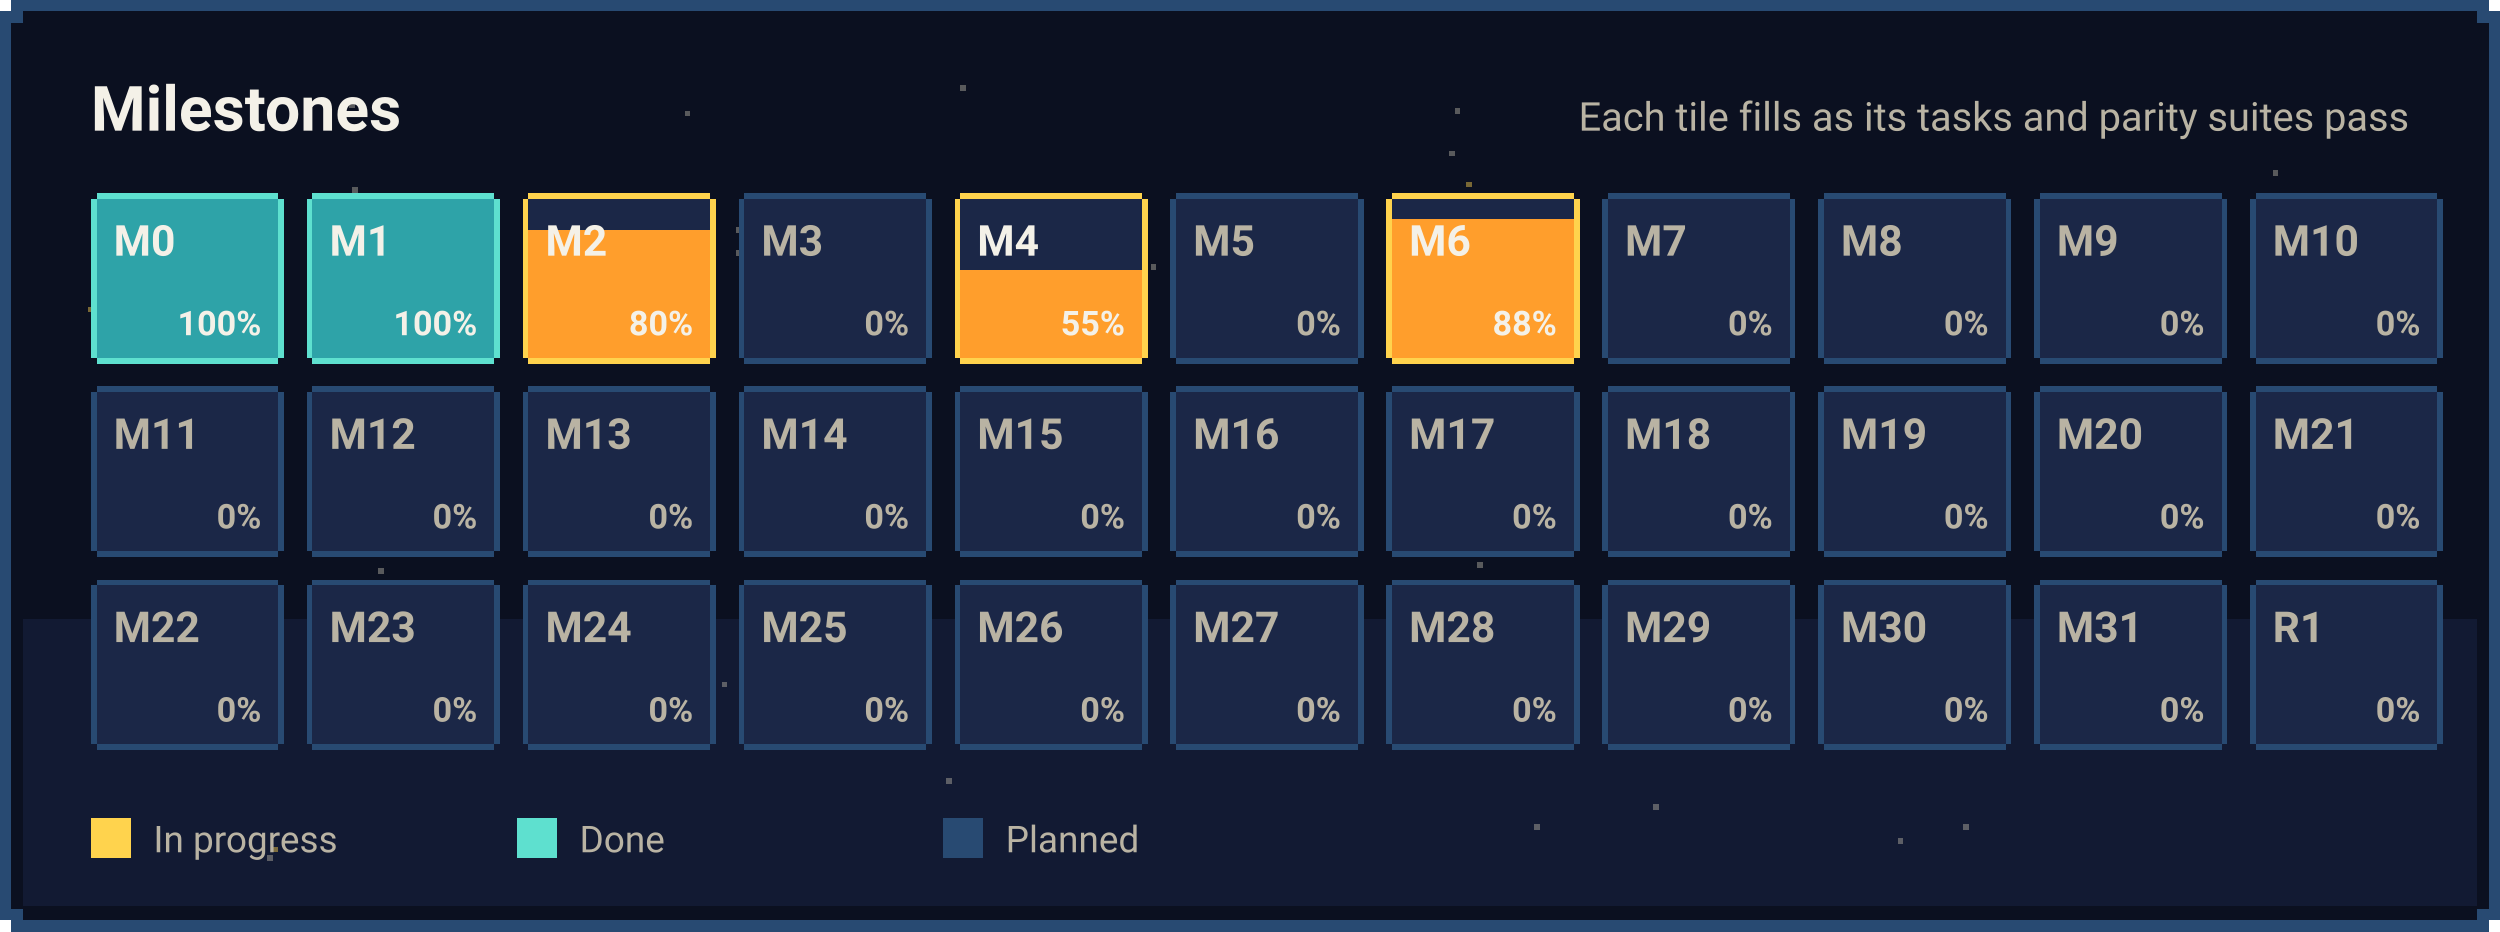
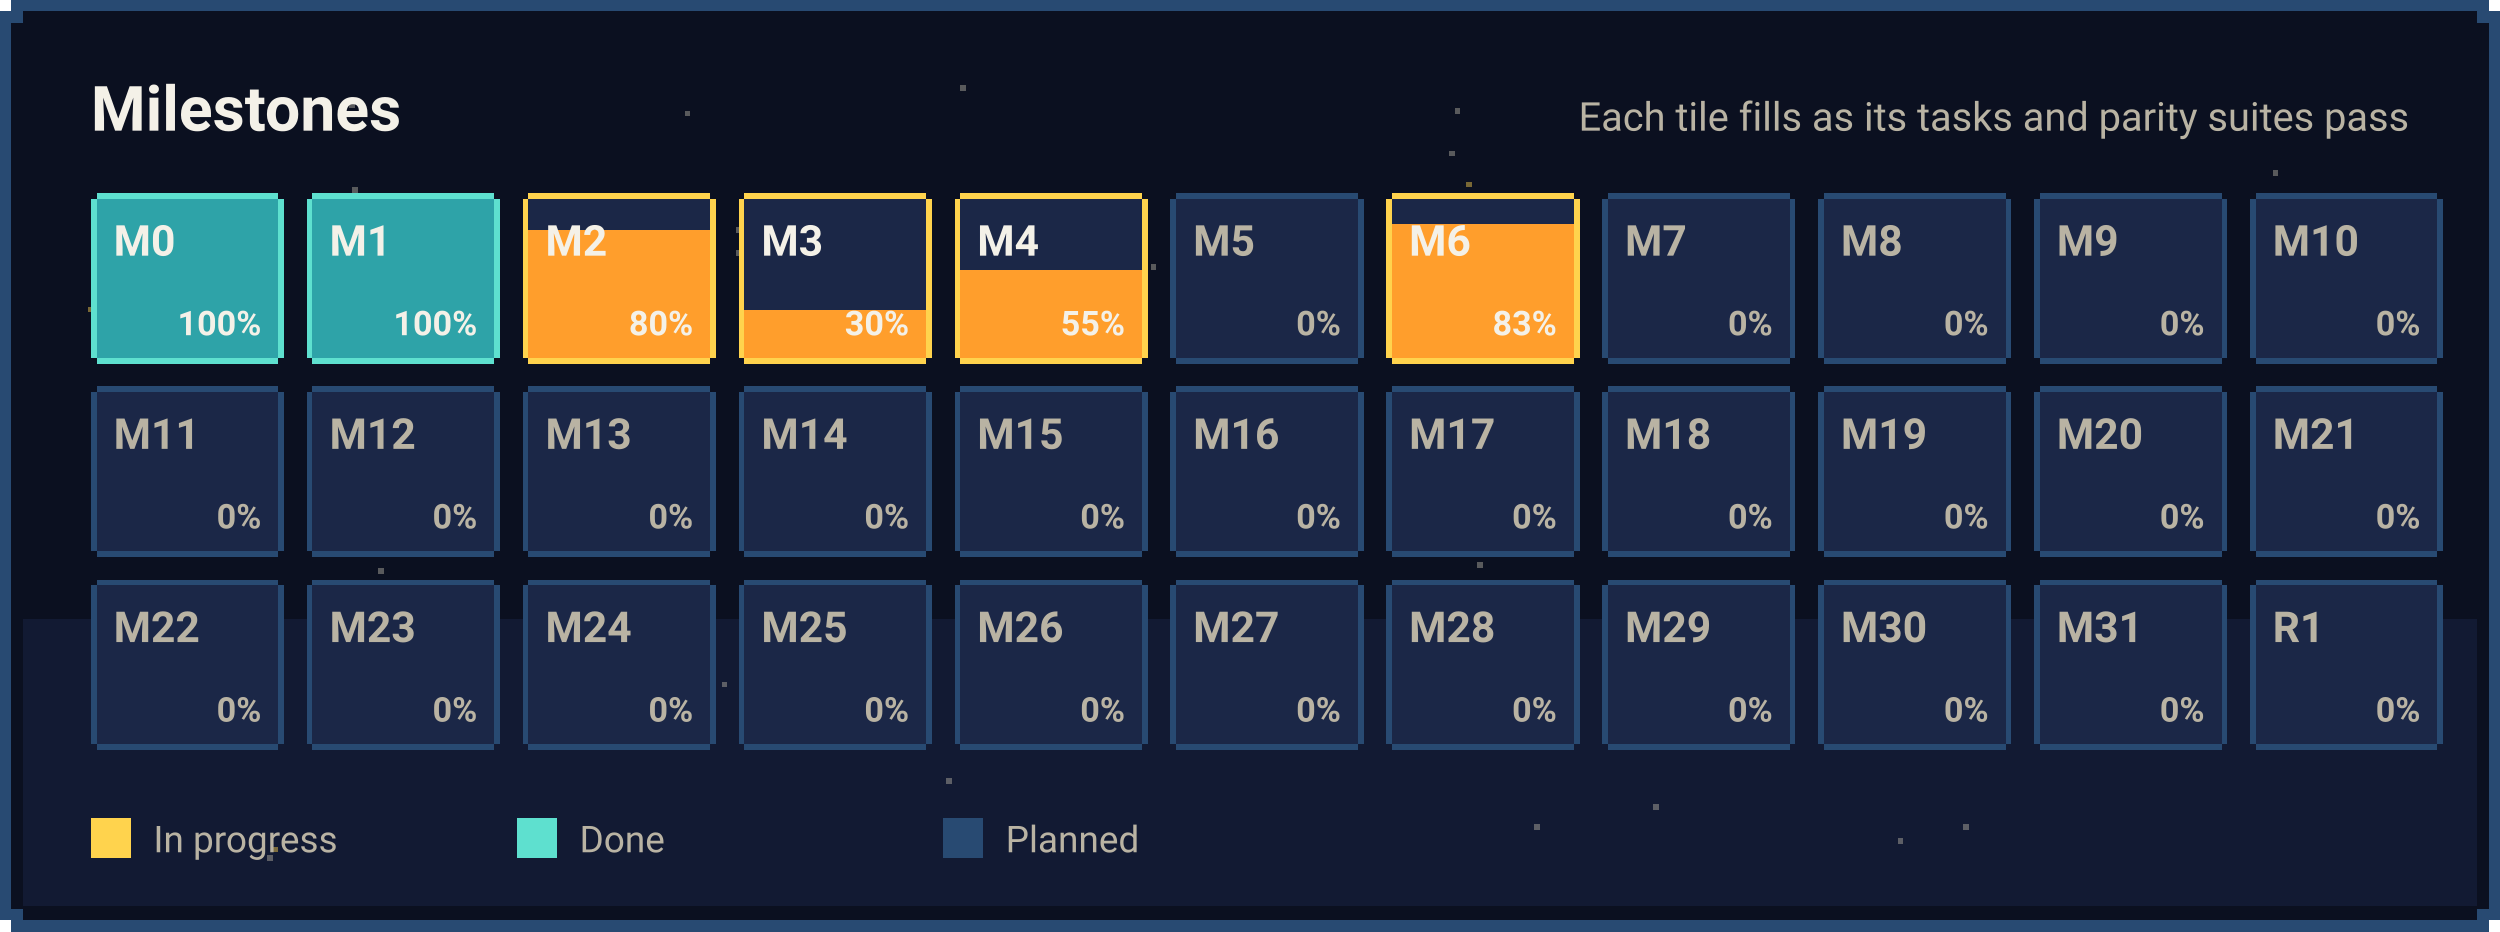
<svg xmlns="http://www.w3.org/2000/svg" width="880" height="328" viewBox="0 0 880 328" shape-rendering="crispEdges">
  <rect x="4" y="0" width="872" height="328" fill="#284A72" />
  <rect x="0" y="4" width="880" height="320" fill="#284A72" />
  <rect x="8" y="4" width="864" height="320" fill="#0B1020" />
  <rect x="4" y="8" width="872" height="312" fill="#0B1020" />
  <rect x="8" y="218" width="864" height="101" fill="#121A33" />
  <rect x="76" y="99" width="2" height="2" fill="#B9B3A3" opacity="0.45" />
  <rect x="607" y="159" width="2" height="2" fill="#FFD34D" opacity="0.45" />
  <rect x="478" y="148" width="2" height="2" fill="#B9B3A3" opacity="0.45" />
  <rect x="609" y="250" width="2" height="2" fill="#B9B3A3" opacity="0.45" />
  <rect x="93" y="138" width="2" height="2" fill="#B9B3A3" opacity="0.45" />
  <rect x="762" y="179" width="2" height="2" fill="#B9B3A3" opacity="0.45" />
  <rect x="133" y="200" width="2" height="2" fill="#B9B3A3" opacity="0.45" />
  <rect x="535" y="238" width="2" height="2" fill="#FFD34D" opacity="0.45" />
  <rect x="691" y="290" width="2" height="2" fill="#B9B3A3" opacity="0.45" />
  <rect x="259" y="80" width="2" height="2" fill="#B9B3A3" opacity="0.45" />
  <rect x="250" y="156" width="2" height="2" fill="#B9B3A3" opacity="0.45" />
  <rect x="90" y="252" width="2" height="2" fill="#B9B3A3" opacity="0.45" />
  <rect x="582" y="283" width="2" height="2" fill="#B9B3A3" opacity="0.45" />
  <rect x="512" y="38" width="2" height="2" fill="#B9B3A3" opacity="0.45" />
  <rect x="540" y="290" width="2" height="2" fill="#B9B3A3" opacity="0.45" />
  <rect x="434" y="179" width="2" height="2" fill="#B9B3A3" opacity="0.45" />
  <rect x="510" y="53" width="2" height="2" fill="#B9B3A3" opacity="0.45" />
  <rect x="242" y="166" width="2" height="2" fill="#B9B3A3" opacity="0.45" />
  <rect x="154" y="120" width="2" height="2" fill="#B9B3A3" opacity="0.45" />
  <rect x="599" y="211" width="2" height="2" fill="#B9B3A3" opacity="0.45" />
  <rect x="516" y="64" width="2" height="2" fill="#FFD34D" opacity="0.45" />
  <rect x="338" y="30" width="2" height="2" fill="#B9B3A3" opacity="0.45" />
  <rect x="254" y="240" width="2" height="2" fill="#B9B3A3" opacity="0.45" />
  <rect x="800" y="60" width="2" height="2" fill="#B9B3A3" opacity="0.45" />
  <rect x="238" y="172" width="2" height="2" fill="#B9B3A3" opacity="0.45" />
  <rect x="318" y="191" width="2" height="2" fill="#FFD34D" opacity="0.45" />
  <rect x="231" y="152" width="2" height="2" fill="#B9B3A3" opacity="0.45" />
  <rect x="687" y="77" width="2" height="2" fill="#B9B3A3" opacity="0.45" />
  <rect x="429" y="217" width="2" height="2" fill="#FFD34D" opacity="0.45" />
  <rect x="96" y="298" width="2" height="2" fill="#FFD34D" opacity="0.45" />
  <rect x="124" y="66" width="2" height="2" fill="#B9B3A3" opacity="0.45" />
  <rect x="259" y="88" width="2" height="2" fill="#B9B3A3" opacity="0.45" />
  <rect x="241" y="39" width="2" height="2" fill="#B9B3A3" opacity="0.45" />
  <rect x="94" y="301" width="2" height="2" fill="#B9B3A3" opacity="0.45" />
  <rect x="31" y="108" width="2" height="2" fill="#FFD34D" opacity="0.45" />
  <rect x="532" y="204" width="2" height="2" fill="#B9B3A3" opacity="0.45" />
  <rect x="34" y="102" width="2" height="2" fill="#B9B3A3" opacity="0.45" />
  <rect x="794" y="169" width="2" height="2" fill="#FFD34D" opacity="0.45" />
  <rect x="687" y="168" width="2" height="2" fill="#B9B3A3" opacity="0.45" />
  <rect x="586" y="89" width="2" height="2" fill="#FFD34D" opacity="0.45" />
  <rect x="520" y="198" width="2" height="2" fill="#B9B3A3" opacity="0.45" />
  <rect x="218" y="222" width="2" height="2" fill="#B9B3A3" opacity="0.45" />
  <rect x="123" y="36" width="2" height="2" fill="#B9B3A3" opacity="0.45" />
  <rect x="117" y="254" width="2" height="2" fill="#FFD34D" opacity="0.45" />
  <rect x="668" y="295" width="2" height="2" fill="#B9B3A3" opacity="0.45" />
  <rect x="383" y="221" width="2" height="2" fill="#B9B3A3" opacity="0.45" />
  <rect x="333" y="274" width="2" height="2" fill="#B9B3A3" opacity="0.45" />
  <rect x="405" y="93" width="2" height="2" fill="#B9B3A3" opacity="0.45" />
  <text x="32" y="46" font-family="'Pixelify Sans', ui-sans-serif, system-ui, -apple-system, 'Segoe UI', Roboto, sans-serif" font-size="22" font-weight="700" fill="#F4F1E8" text-anchor="start">Milestones</text>
  <text x="848" y="46" font-family="'Pixelify Sans', ui-sans-serif, system-ui, -apple-system, 'Segoe UI', Roboto, sans-serif" font-size="14" font-weight="400" fill="#B9B3A3" text-anchor="end">Each tile fills as its tasks and parity suites pass</text>
  <rect x="34" y="68" width="64" height="60" fill="#5EE0CF" />
  <rect x="32" y="70" width="68" height="56" fill="#5EE0CF" />
  <rect x="34" y="70" width="64" height="56" fill="#2EA3A8" />
  <text x="40" y="90" font-family="'Pixelify Sans', ui-sans-serif, system-ui, -apple-system, 'Segoe UI', Roboto, sans-serif" font-size="15" font-weight="700" fill="#F4F1E8" text-anchor="start">M0</text>
  <text x="92" y="118" font-family="'Pixelify Sans', ui-sans-serif, system-ui, -apple-system, 'Segoe UI', Roboto, sans-serif" font-size="12" font-weight="600" fill="#F4F1E8" text-anchor="end">100%</text>
  <rect x="110" y="68" width="64" height="60" fill="#5EE0CF" />
  <rect x="108" y="70" width="68" height="56" fill="#5EE0CF" />
  <rect x="110" y="70" width="64" height="56" fill="#2EA3A8" />
  <text x="116" y="90" font-family="'Pixelify Sans', ui-sans-serif, system-ui, -apple-system, 'Segoe UI', Roboto, sans-serif" font-size="15" font-weight="700" fill="#F4F1E8" text-anchor="start">M1</text>
  <text x="168" y="118" font-family="'Pixelify Sans', ui-sans-serif, system-ui, -apple-system, 'Segoe UI', Roboto, sans-serif" font-size="12" font-weight="600" fill="#F4F1E8" text-anchor="end">100%</text>
  <rect x="186" y="68" width="64" height="60" fill="#FFD34D" />
  <rect x="184" y="70" width="68" height="56" fill="#FFD34D" />
  <rect x="186" y="70" width="64" height="56" fill="#1B2747" />
  <rect x="186" y="81" width="64" height="45" fill="#FF9E2C" />
  <text x="192" y="90" font-family="'Pixelify Sans', ui-sans-serif, system-ui, -apple-system, 'Segoe UI', Roboto, sans-serif" font-size="15" font-weight="700" fill="#F4F1E8" text-anchor="start">M2</text>
  <text x="244" y="118" font-family="'Pixelify Sans', ui-sans-serif, system-ui, -apple-system, 'Segoe UI', Roboto, sans-serif" font-size="12" font-weight="600" fill="#F4F1E8" text-anchor="end">80%</text>
-   <rect x="262" y="68" width="64" height="60" fill="#284A72" />
-   <rect x="260" y="70" width="68" height="56" fill="#284A72" />
+   <rect x="262" y="68" width="64" height="60" fill="#FFD34D" />
+   <rect x="260" y="70" width="68" height="56" fill="#FFD34D" />
  <rect x="262" y="70" width="64" height="56" fill="#1B2747" />
-   <text x="268" y="90" font-family="'Pixelify Sans', ui-sans-serif, system-ui, -apple-system, 'Segoe UI', Roboto, sans-serif" font-size="15" font-weight="700" fill="#B9B3A3" text-anchor="start">M3</text>
-   <text x="320" y="118" font-family="'Pixelify Sans', ui-sans-serif, system-ui, -apple-system, 'Segoe UI', Roboto, sans-serif" font-size="12" font-weight="600" fill="#B9B3A3" text-anchor="end">0%</text>
+   <rect x="262" y="109" width="64" height="17" fill="#FF9E2C" />
+   <text x="268" y="90" font-family="'Pixelify Sans', ui-sans-serif, system-ui, -apple-system, 'Segoe UI', Roboto, sans-serif" font-size="15" font-weight="700" fill="#F4F1E8" text-anchor="start">M3</text>
+   <text x="320" y="118" font-family="'Pixelify Sans', ui-sans-serif, system-ui, -apple-system, 'Segoe UI', Roboto, sans-serif" font-size="12" font-weight="600" fill="#F4F1E8" text-anchor="end">30%</text>
  <rect x="338" y="68" width="64" height="60" fill="#FFD34D" />
  <rect x="336" y="70" width="68" height="56" fill="#FFD34D" />
  <rect x="338" y="70" width="64" height="56" fill="#1B2747" />
  <rect x="338" y="95" width="64" height="31" fill="#FF9E2C" />
  <text x="344" y="90" font-family="'Pixelify Sans', ui-sans-serif, system-ui, -apple-system, 'Segoe UI', Roboto, sans-serif" font-size="15" font-weight="700" fill="#F4F1E8" text-anchor="start">M4</text>
  <text x="396" y="118" font-family="'Pixelify Sans', ui-sans-serif, system-ui, -apple-system, 'Segoe UI', Roboto, sans-serif" font-size="12" font-weight="600" fill="#F4F1E8" text-anchor="end">55%</text>
  <rect x="414" y="68" width="64" height="60" fill="#284A72" />
  <rect x="412" y="70" width="68" height="56" fill="#284A72" />
  <rect x="414" y="70" width="64" height="56" fill="#1B2747" />
  <text x="420" y="90" font-family="'Pixelify Sans', ui-sans-serif, system-ui, -apple-system, 'Segoe UI', Roboto, sans-serif" font-size="15" font-weight="700" fill="#B9B3A3" text-anchor="start">M5</text>
  <text x="472" y="118" font-family="'Pixelify Sans', ui-sans-serif, system-ui, -apple-system, 'Segoe UI', Roboto, sans-serif" font-size="12" font-weight="600" fill="#B9B3A3" text-anchor="end">0%</text>
  <rect x="490" y="68" width="64" height="60" fill="#FFD34D" />
  <rect x="488" y="70" width="68" height="56" fill="#FFD34D" />
  <rect x="490" y="70" width="64" height="56" fill="#1B2747" />
-   <rect x="490" y="77" width="64" height="49" fill="#FF9E2C" />
+   <rect x="490" y="79" width="64" height="47" fill="#FF9E2C" />
  <text x="496" y="90" font-family="'Pixelify Sans', ui-sans-serif, system-ui, -apple-system, 'Segoe UI', Roboto, sans-serif" font-size="15" font-weight="700" fill="#F4F1E8" text-anchor="start">M6</text>
-   <text x="548" y="118" font-family="'Pixelify Sans', ui-sans-serif, system-ui, -apple-system, 'Segoe UI', Roboto, sans-serif" font-size="12" font-weight="600" fill="#F4F1E8" text-anchor="end">88%</text>
+   <text x="548" y="118" font-family="'Pixelify Sans', ui-sans-serif, system-ui, -apple-system, 'Segoe UI', Roboto, sans-serif" font-size="12" font-weight="600" fill="#F4F1E8" text-anchor="end">83%</text>
  <rect x="566" y="68" width="64" height="60" fill="#284A72" />
  <rect x="564" y="70" width="68" height="56" fill="#284A72" />
  <rect x="566" y="70" width="64" height="56" fill="#1B2747" />
  <text x="572" y="90" font-family="'Pixelify Sans', ui-sans-serif, system-ui, -apple-system, 'Segoe UI', Roboto, sans-serif" font-size="15" font-weight="700" fill="#B9B3A3" text-anchor="start">M7</text>
  <text x="624" y="118" font-family="'Pixelify Sans', ui-sans-serif, system-ui, -apple-system, 'Segoe UI', Roboto, sans-serif" font-size="12" font-weight="600" fill="#B9B3A3" text-anchor="end">0%</text>
  <rect x="642" y="68" width="64" height="60" fill="#284A72" />
  <rect x="640" y="70" width="68" height="56" fill="#284A72" />
  <rect x="642" y="70" width="64" height="56" fill="#1B2747" />
  <text x="648" y="90" font-family="'Pixelify Sans', ui-sans-serif, system-ui, -apple-system, 'Segoe UI', Roboto, sans-serif" font-size="15" font-weight="700" fill="#B9B3A3" text-anchor="start">M8</text>
  <text x="700" y="118" font-family="'Pixelify Sans', ui-sans-serif, system-ui, -apple-system, 'Segoe UI', Roboto, sans-serif" font-size="12" font-weight="600" fill="#B9B3A3" text-anchor="end">0%</text>
  <rect x="718" y="68" width="64" height="60" fill="#284A72" />
  <rect x="716" y="70" width="68" height="56" fill="#284A72" />
  <rect x="718" y="70" width="64" height="56" fill="#1B2747" />
  <text x="724" y="90" font-family="'Pixelify Sans', ui-sans-serif, system-ui, -apple-system, 'Segoe UI', Roboto, sans-serif" font-size="15" font-weight="700" fill="#B9B3A3" text-anchor="start">M9</text>
  <text x="776" y="118" font-family="'Pixelify Sans', ui-sans-serif, system-ui, -apple-system, 'Segoe UI', Roboto, sans-serif" font-size="12" font-weight="600" fill="#B9B3A3" text-anchor="end">0%</text>
  <rect x="794" y="68" width="64" height="60" fill="#284A72" />
  <rect x="792" y="70" width="68" height="56" fill="#284A72" />
  <rect x="794" y="70" width="64" height="56" fill="#1B2747" />
  <text x="800" y="90" font-family="'Pixelify Sans', ui-sans-serif, system-ui, -apple-system, 'Segoe UI', Roboto, sans-serif" font-size="15" font-weight="700" fill="#B9B3A3" text-anchor="start">M10</text>
  <text x="852" y="118" font-family="'Pixelify Sans', ui-sans-serif, system-ui, -apple-system, 'Segoe UI', Roboto, sans-serif" font-size="12" font-weight="600" fill="#B9B3A3" text-anchor="end">0%</text>
  <rect x="34" y="136" width="64" height="60" fill="#284A72" />
  <rect x="32" y="138" width="68" height="56" fill="#284A72" />
  <rect x="34" y="138" width="64" height="56" fill="#1B2747" />
  <text x="40" y="158" font-family="'Pixelify Sans', ui-sans-serif, system-ui, -apple-system, 'Segoe UI', Roboto, sans-serif" font-size="15" font-weight="700" fill="#B9B3A3" text-anchor="start">M11</text>
  <text x="92" y="186" font-family="'Pixelify Sans', ui-sans-serif, system-ui, -apple-system, 'Segoe UI', Roboto, sans-serif" font-size="12" font-weight="600" fill="#B9B3A3" text-anchor="end">0%</text>
  <rect x="110" y="136" width="64" height="60" fill="#284A72" />
  <rect x="108" y="138" width="68" height="56" fill="#284A72" />
  <rect x="110" y="138" width="64" height="56" fill="#1B2747" />
  <text x="116" y="158" font-family="'Pixelify Sans', ui-sans-serif, system-ui, -apple-system, 'Segoe UI', Roboto, sans-serif" font-size="15" font-weight="700" fill="#B9B3A3" text-anchor="start">M12</text>
  <text x="168" y="186" font-family="'Pixelify Sans', ui-sans-serif, system-ui, -apple-system, 'Segoe UI', Roboto, sans-serif" font-size="12" font-weight="600" fill="#B9B3A3" text-anchor="end">0%</text>
  <rect x="186" y="136" width="64" height="60" fill="#284A72" />
  <rect x="184" y="138" width="68" height="56" fill="#284A72" />
  <rect x="186" y="138" width="64" height="56" fill="#1B2747" />
  <text x="192" y="158" font-family="'Pixelify Sans', ui-sans-serif, system-ui, -apple-system, 'Segoe UI', Roboto, sans-serif" font-size="15" font-weight="700" fill="#B9B3A3" text-anchor="start">M13</text>
  <text x="244" y="186" font-family="'Pixelify Sans', ui-sans-serif, system-ui, -apple-system, 'Segoe UI', Roboto, sans-serif" font-size="12" font-weight="600" fill="#B9B3A3" text-anchor="end">0%</text>
  <rect x="262" y="136" width="64" height="60" fill="#284A72" />
  <rect x="260" y="138" width="68" height="56" fill="#284A72" />
  <rect x="262" y="138" width="64" height="56" fill="#1B2747" />
  <text x="268" y="158" font-family="'Pixelify Sans', ui-sans-serif, system-ui, -apple-system, 'Segoe UI', Roboto, sans-serif" font-size="15" font-weight="700" fill="#B9B3A3" text-anchor="start">M14</text>
  <text x="320" y="186" font-family="'Pixelify Sans', ui-sans-serif, system-ui, -apple-system, 'Segoe UI', Roboto, sans-serif" font-size="12" font-weight="600" fill="#B9B3A3" text-anchor="end">0%</text>
  <rect x="338" y="136" width="64" height="60" fill="#284A72" />
  <rect x="336" y="138" width="68" height="56" fill="#284A72" />
  <rect x="338" y="138" width="64" height="56" fill="#1B2747" />
  <text x="344" y="158" font-family="'Pixelify Sans', ui-sans-serif, system-ui, -apple-system, 'Segoe UI', Roboto, sans-serif" font-size="15" font-weight="700" fill="#B9B3A3" text-anchor="start">M15</text>
  <text x="396" y="186" font-family="'Pixelify Sans', ui-sans-serif, system-ui, -apple-system, 'Segoe UI', Roboto, sans-serif" font-size="12" font-weight="600" fill="#B9B3A3" text-anchor="end">0%</text>
  <rect x="414" y="136" width="64" height="60" fill="#284A72" />
  <rect x="412" y="138" width="68" height="56" fill="#284A72" />
  <rect x="414" y="138" width="64" height="56" fill="#1B2747" />
  <text x="420" y="158" font-family="'Pixelify Sans', ui-sans-serif, system-ui, -apple-system, 'Segoe UI', Roboto, sans-serif" font-size="15" font-weight="700" fill="#B9B3A3" text-anchor="start">M16</text>
  <text x="472" y="186" font-family="'Pixelify Sans', ui-sans-serif, system-ui, -apple-system, 'Segoe UI', Roboto, sans-serif" font-size="12" font-weight="600" fill="#B9B3A3" text-anchor="end">0%</text>
  <rect x="490" y="136" width="64" height="60" fill="#284A72" />
  <rect x="488" y="138" width="68" height="56" fill="#284A72" />
  <rect x="490" y="138" width="64" height="56" fill="#1B2747" />
  <text x="496" y="158" font-family="'Pixelify Sans', ui-sans-serif, system-ui, -apple-system, 'Segoe UI', Roboto, sans-serif" font-size="15" font-weight="700" fill="#B9B3A3" text-anchor="start">M17</text>
  <text x="548" y="186" font-family="'Pixelify Sans', ui-sans-serif, system-ui, -apple-system, 'Segoe UI', Roboto, sans-serif" font-size="12" font-weight="600" fill="#B9B3A3" text-anchor="end">0%</text>
  <rect x="566" y="136" width="64" height="60" fill="#284A72" />
  <rect x="564" y="138" width="68" height="56" fill="#284A72" />
  <rect x="566" y="138" width="64" height="56" fill="#1B2747" />
  <text x="572" y="158" font-family="'Pixelify Sans', ui-sans-serif, system-ui, -apple-system, 'Segoe UI', Roboto, sans-serif" font-size="15" font-weight="700" fill="#B9B3A3" text-anchor="start">M18</text>
  <text x="624" y="186" font-family="'Pixelify Sans', ui-sans-serif, system-ui, -apple-system, 'Segoe UI', Roboto, sans-serif" font-size="12" font-weight="600" fill="#B9B3A3" text-anchor="end">0%</text>
  <rect x="642" y="136" width="64" height="60" fill="#284A72" />
  <rect x="640" y="138" width="68" height="56" fill="#284A72" />
  <rect x="642" y="138" width="64" height="56" fill="#1B2747" />
  <text x="648" y="158" font-family="'Pixelify Sans', ui-sans-serif, system-ui, -apple-system, 'Segoe UI', Roboto, sans-serif" font-size="15" font-weight="700" fill="#B9B3A3" text-anchor="start">M19</text>
  <text x="700" y="186" font-family="'Pixelify Sans', ui-sans-serif, system-ui, -apple-system, 'Segoe UI', Roboto, sans-serif" font-size="12" font-weight="600" fill="#B9B3A3" text-anchor="end">0%</text>
  <rect x="718" y="136" width="64" height="60" fill="#284A72" />
  <rect x="716" y="138" width="68" height="56" fill="#284A72" />
  <rect x="718" y="138" width="64" height="56" fill="#1B2747" />
  <text x="724" y="158" font-family="'Pixelify Sans', ui-sans-serif, system-ui, -apple-system, 'Segoe UI', Roboto, sans-serif" font-size="15" font-weight="700" fill="#B9B3A3" text-anchor="start">M20</text>
  <text x="776" y="186" font-family="'Pixelify Sans', ui-sans-serif, system-ui, -apple-system, 'Segoe UI', Roboto, sans-serif" font-size="12" font-weight="600" fill="#B9B3A3" text-anchor="end">0%</text>
  <rect x="794" y="136" width="64" height="60" fill="#284A72" />
  <rect x="792" y="138" width="68" height="56" fill="#284A72" />
  <rect x="794" y="138" width="64" height="56" fill="#1B2747" />
  <text x="800" y="158" font-family="'Pixelify Sans', ui-sans-serif, system-ui, -apple-system, 'Segoe UI', Roboto, sans-serif" font-size="15" font-weight="700" fill="#B9B3A3" text-anchor="start">M21</text>
  <text x="852" y="186" font-family="'Pixelify Sans', ui-sans-serif, system-ui, -apple-system, 'Segoe UI', Roboto, sans-serif" font-size="12" font-weight="600" fill="#B9B3A3" text-anchor="end">0%</text>
  <rect x="34" y="204" width="64" height="60" fill="#284A72" />
  <rect x="32" y="206" width="68" height="56" fill="#284A72" />
  <rect x="34" y="206" width="64" height="56" fill="#1B2747" />
  <text x="40" y="226" font-family="'Pixelify Sans', ui-sans-serif, system-ui, -apple-system, 'Segoe UI', Roboto, sans-serif" font-size="15" font-weight="700" fill="#B9B3A3" text-anchor="start">M22</text>
  <text x="92" y="254" font-family="'Pixelify Sans', ui-sans-serif, system-ui, -apple-system, 'Segoe UI', Roboto, sans-serif" font-size="12" font-weight="600" fill="#B9B3A3" text-anchor="end">0%</text>
  <rect x="110" y="204" width="64" height="60" fill="#284A72" />
  <rect x="108" y="206" width="68" height="56" fill="#284A72" />
  <rect x="110" y="206" width="64" height="56" fill="#1B2747" />
  <text x="116" y="226" font-family="'Pixelify Sans', ui-sans-serif, system-ui, -apple-system, 'Segoe UI', Roboto, sans-serif" font-size="15" font-weight="700" fill="#B9B3A3" text-anchor="start">M23</text>
  <text x="168" y="254" font-family="'Pixelify Sans', ui-sans-serif, system-ui, -apple-system, 'Segoe UI', Roboto, sans-serif" font-size="12" font-weight="600" fill="#B9B3A3" text-anchor="end">0%</text>
  <rect x="186" y="204" width="64" height="60" fill="#284A72" />
  <rect x="184" y="206" width="68" height="56" fill="#284A72" />
  <rect x="186" y="206" width="64" height="56" fill="#1B2747" />
  <text x="192" y="226" font-family="'Pixelify Sans', ui-sans-serif, system-ui, -apple-system, 'Segoe UI', Roboto, sans-serif" font-size="15" font-weight="700" fill="#B9B3A3" text-anchor="start">M24</text>
  <text x="244" y="254" font-family="'Pixelify Sans', ui-sans-serif, system-ui, -apple-system, 'Segoe UI', Roboto, sans-serif" font-size="12" font-weight="600" fill="#B9B3A3" text-anchor="end">0%</text>
  <rect x="262" y="204" width="64" height="60" fill="#284A72" />
  <rect x="260" y="206" width="68" height="56" fill="#284A72" />
  <rect x="262" y="206" width="64" height="56" fill="#1B2747" />
  <text x="268" y="226" font-family="'Pixelify Sans', ui-sans-serif, system-ui, -apple-system, 'Segoe UI', Roboto, sans-serif" font-size="15" font-weight="700" fill="#B9B3A3" text-anchor="start">M25</text>
  <text x="320" y="254" font-family="'Pixelify Sans', ui-sans-serif, system-ui, -apple-system, 'Segoe UI', Roboto, sans-serif" font-size="12" font-weight="600" fill="#B9B3A3" text-anchor="end">0%</text>
  <rect x="338" y="204" width="64" height="60" fill="#284A72" />
  <rect x="336" y="206" width="68" height="56" fill="#284A72" />
  <rect x="338" y="206" width="64" height="56" fill="#1B2747" />
  <text x="344" y="226" font-family="'Pixelify Sans', ui-sans-serif, system-ui, -apple-system, 'Segoe UI', Roboto, sans-serif" font-size="15" font-weight="700" fill="#B9B3A3" text-anchor="start">M26</text>
  <text x="396" y="254" font-family="'Pixelify Sans', ui-sans-serif, system-ui, -apple-system, 'Segoe UI', Roboto, sans-serif" font-size="12" font-weight="600" fill="#B9B3A3" text-anchor="end">0%</text>
  <rect x="414" y="204" width="64" height="60" fill="#284A72" />
  <rect x="412" y="206" width="68" height="56" fill="#284A72" />
  <rect x="414" y="206" width="64" height="56" fill="#1B2747" />
  <text x="420" y="226" font-family="'Pixelify Sans', ui-sans-serif, system-ui, -apple-system, 'Segoe UI', Roboto, sans-serif" font-size="15" font-weight="700" fill="#B9B3A3" text-anchor="start">M27</text>
  <text x="472" y="254" font-family="'Pixelify Sans', ui-sans-serif, system-ui, -apple-system, 'Segoe UI', Roboto, sans-serif" font-size="12" font-weight="600" fill="#B9B3A3" text-anchor="end">0%</text>
  <rect x="490" y="204" width="64" height="60" fill="#284A72" />
  <rect x="488" y="206" width="68" height="56" fill="#284A72" />
  <rect x="490" y="206" width="64" height="56" fill="#1B2747" />
  <text x="496" y="226" font-family="'Pixelify Sans', ui-sans-serif, system-ui, -apple-system, 'Segoe UI', Roboto, sans-serif" font-size="15" font-weight="700" fill="#B9B3A3" text-anchor="start">M28</text>
  <text x="548" y="254" font-family="'Pixelify Sans', ui-sans-serif, system-ui, -apple-system, 'Segoe UI', Roboto, sans-serif" font-size="12" font-weight="600" fill="#B9B3A3" text-anchor="end">0%</text>
  <rect x="566" y="204" width="64" height="60" fill="#284A72" />
  <rect x="564" y="206" width="68" height="56" fill="#284A72" />
  <rect x="566" y="206" width="64" height="56" fill="#1B2747" />
  <text x="572" y="226" font-family="'Pixelify Sans', ui-sans-serif, system-ui, -apple-system, 'Segoe UI', Roboto, sans-serif" font-size="15" font-weight="700" fill="#B9B3A3" text-anchor="start">M29</text>
  <text x="624" y="254" font-family="'Pixelify Sans', ui-sans-serif, system-ui, -apple-system, 'Segoe UI', Roboto, sans-serif" font-size="12" font-weight="600" fill="#B9B3A3" text-anchor="end">0%</text>
  <rect x="642" y="204" width="64" height="60" fill="#284A72" />
  <rect x="640" y="206" width="68" height="56" fill="#284A72" />
  <rect x="642" y="206" width="64" height="56" fill="#1B2747" />
  <text x="648" y="226" font-family="'Pixelify Sans', ui-sans-serif, system-ui, -apple-system, 'Segoe UI', Roboto, sans-serif" font-size="15" font-weight="700" fill="#B9B3A3" text-anchor="start">M30</text>
  <text x="700" y="254" font-family="'Pixelify Sans', ui-sans-serif, system-ui, -apple-system, 'Segoe UI', Roboto, sans-serif" font-size="12" font-weight="600" fill="#B9B3A3" text-anchor="end">0%</text>
  <rect x="718" y="204" width="64" height="60" fill="#284A72" />
  <rect x="716" y="206" width="68" height="56" fill="#284A72" />
  <rect x="718" y="206" width="64" height="56" fill="#1B2747" />
  <text x="724" y="226" font-family="'Pixelify Sans', ui-sans-serif, system-ui, -apple-system, 'Segoe UI', Roboto, sans-serif" font-size="15" font-weight="700" fill="#B9B3A3" text-anchor="start">M31</text>
  <text x="776" y="254" font-family="'Pixelify Sans', ui-sans-serif, system-ui, -apple-system, 'Segoe UI', Roboto, sans-serif" font-size="12" font-weight="600" fill="#B9B3A3" text-anchor="end">0%</text>
  <rect x="794" y="204" width="64" height="60" fill="#284A72" />
  <rect x="792" y="206" width="68" height="56" fill="#284A72" />
  <rect x="794" y="206" width="64" height="56" fill="#1B2747" />
  <text x="800" y="226" font-family="'Pixelify Sans', ui-sans-serif, system-ui, -apple-system, 'Segoe UI', Roboto, sans-serif" font-size="15" font-weight="700" fill="#B9B3A3" text-anchor="start">R1</text>
  <text x="852" y="254" font-family="'Pixelify Sans', ui-sans-serif, system-ui, -apple-system, 'Segoe UI', Roboto, sans-serif" font-size="12" font-weight="600" fill="#B9B3A3" text-anchor="end">0%</text>
  <rect x="32" y="288" width="14" height="14" fill="#FFD34D" />
  <text x="54" y="300" font-family="'Pixelify Sans', ui-sans-serif, system-ui, -apple-system, 'Segoe UI', Roboto, sans-serif" font-size="13" font-weight="400" fill="#B9B3A3" text-anchor="start">In progress</text>
  <rect x="182" y="288" width="14" height="14" fill="#5EE0CF" />
  <text x="204" y="300" font-family="'Pixelify Sans', ui-sans-serif, system-ui, -apple-system, 'Segoe UI', Roboto, sans-serif" font-size="13" font-weight="400" fill="#B9B3A3" text-anchor="start">Done</text>
  <rect x="332" y="288" width="14" height="14" fill="#284A72" />
  <text x="354" y="300" font-family="'Pixelify Sans', ui-sans-serif, system-ui, -apple-system, 'Segoe UI', Roboto, sans-serif" font-size="13" font-weight="400" fill="#B9B3A3" text-anchor="start">Planned</text>
</svg>
